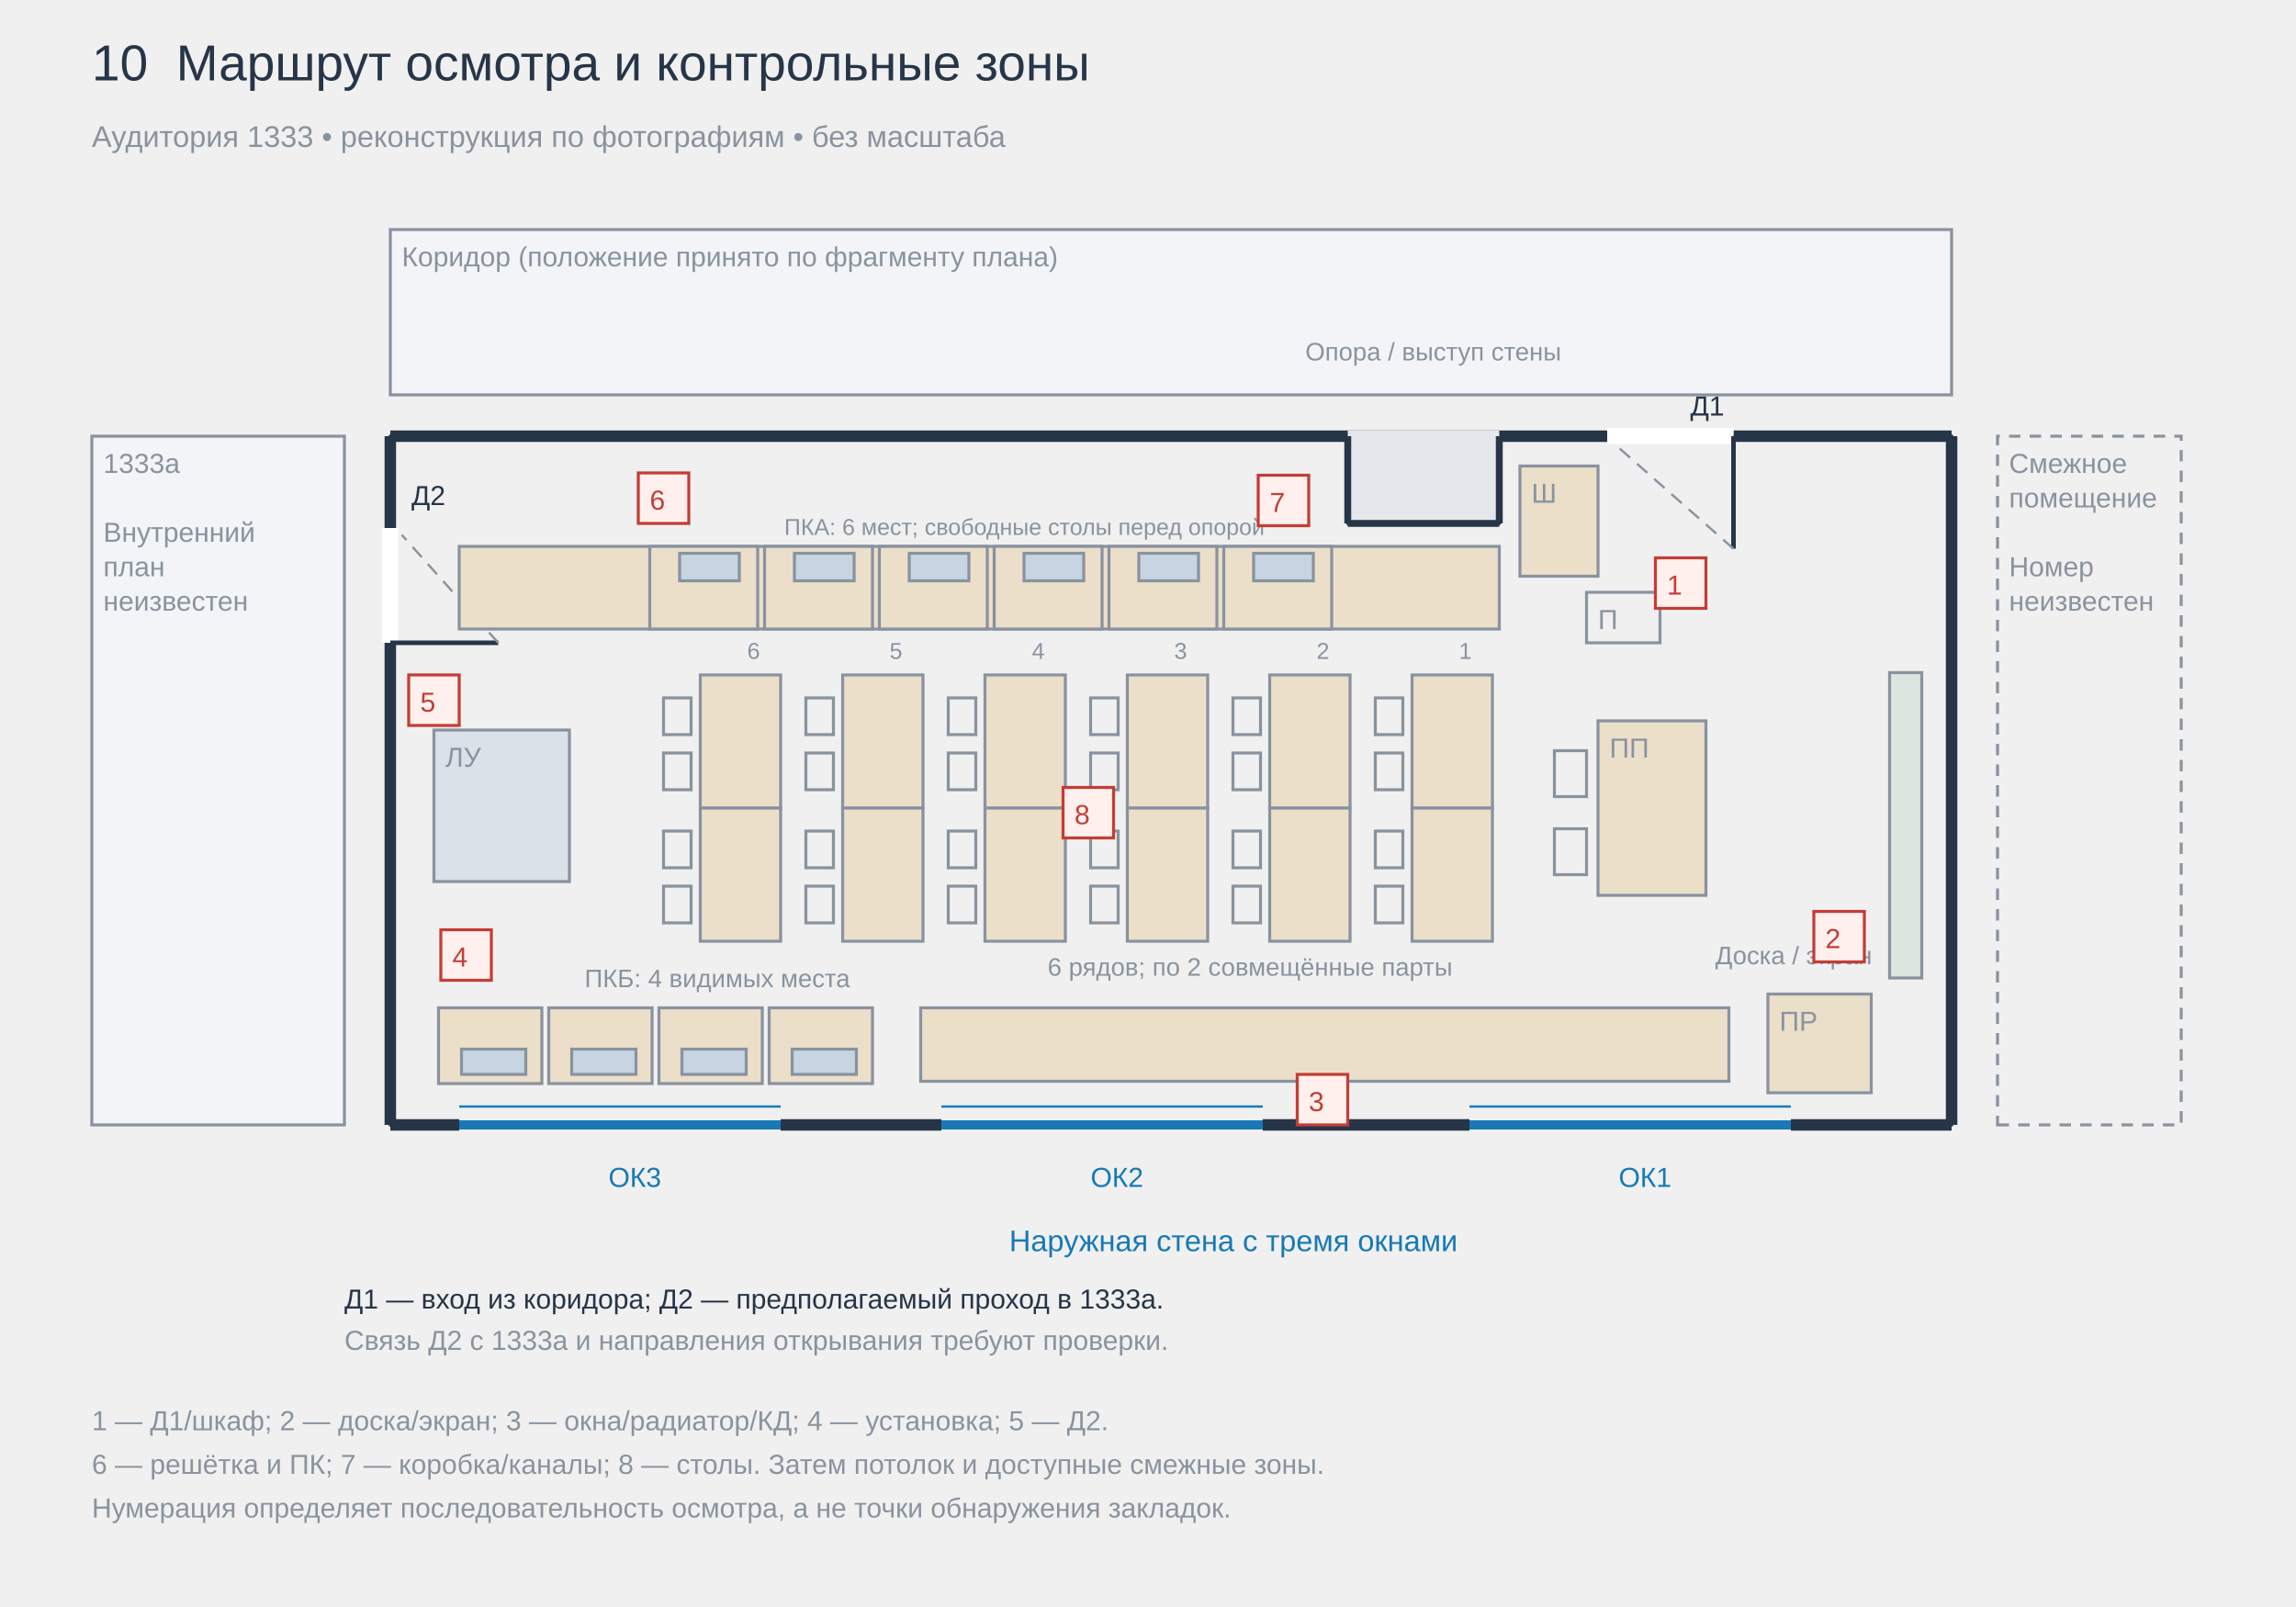
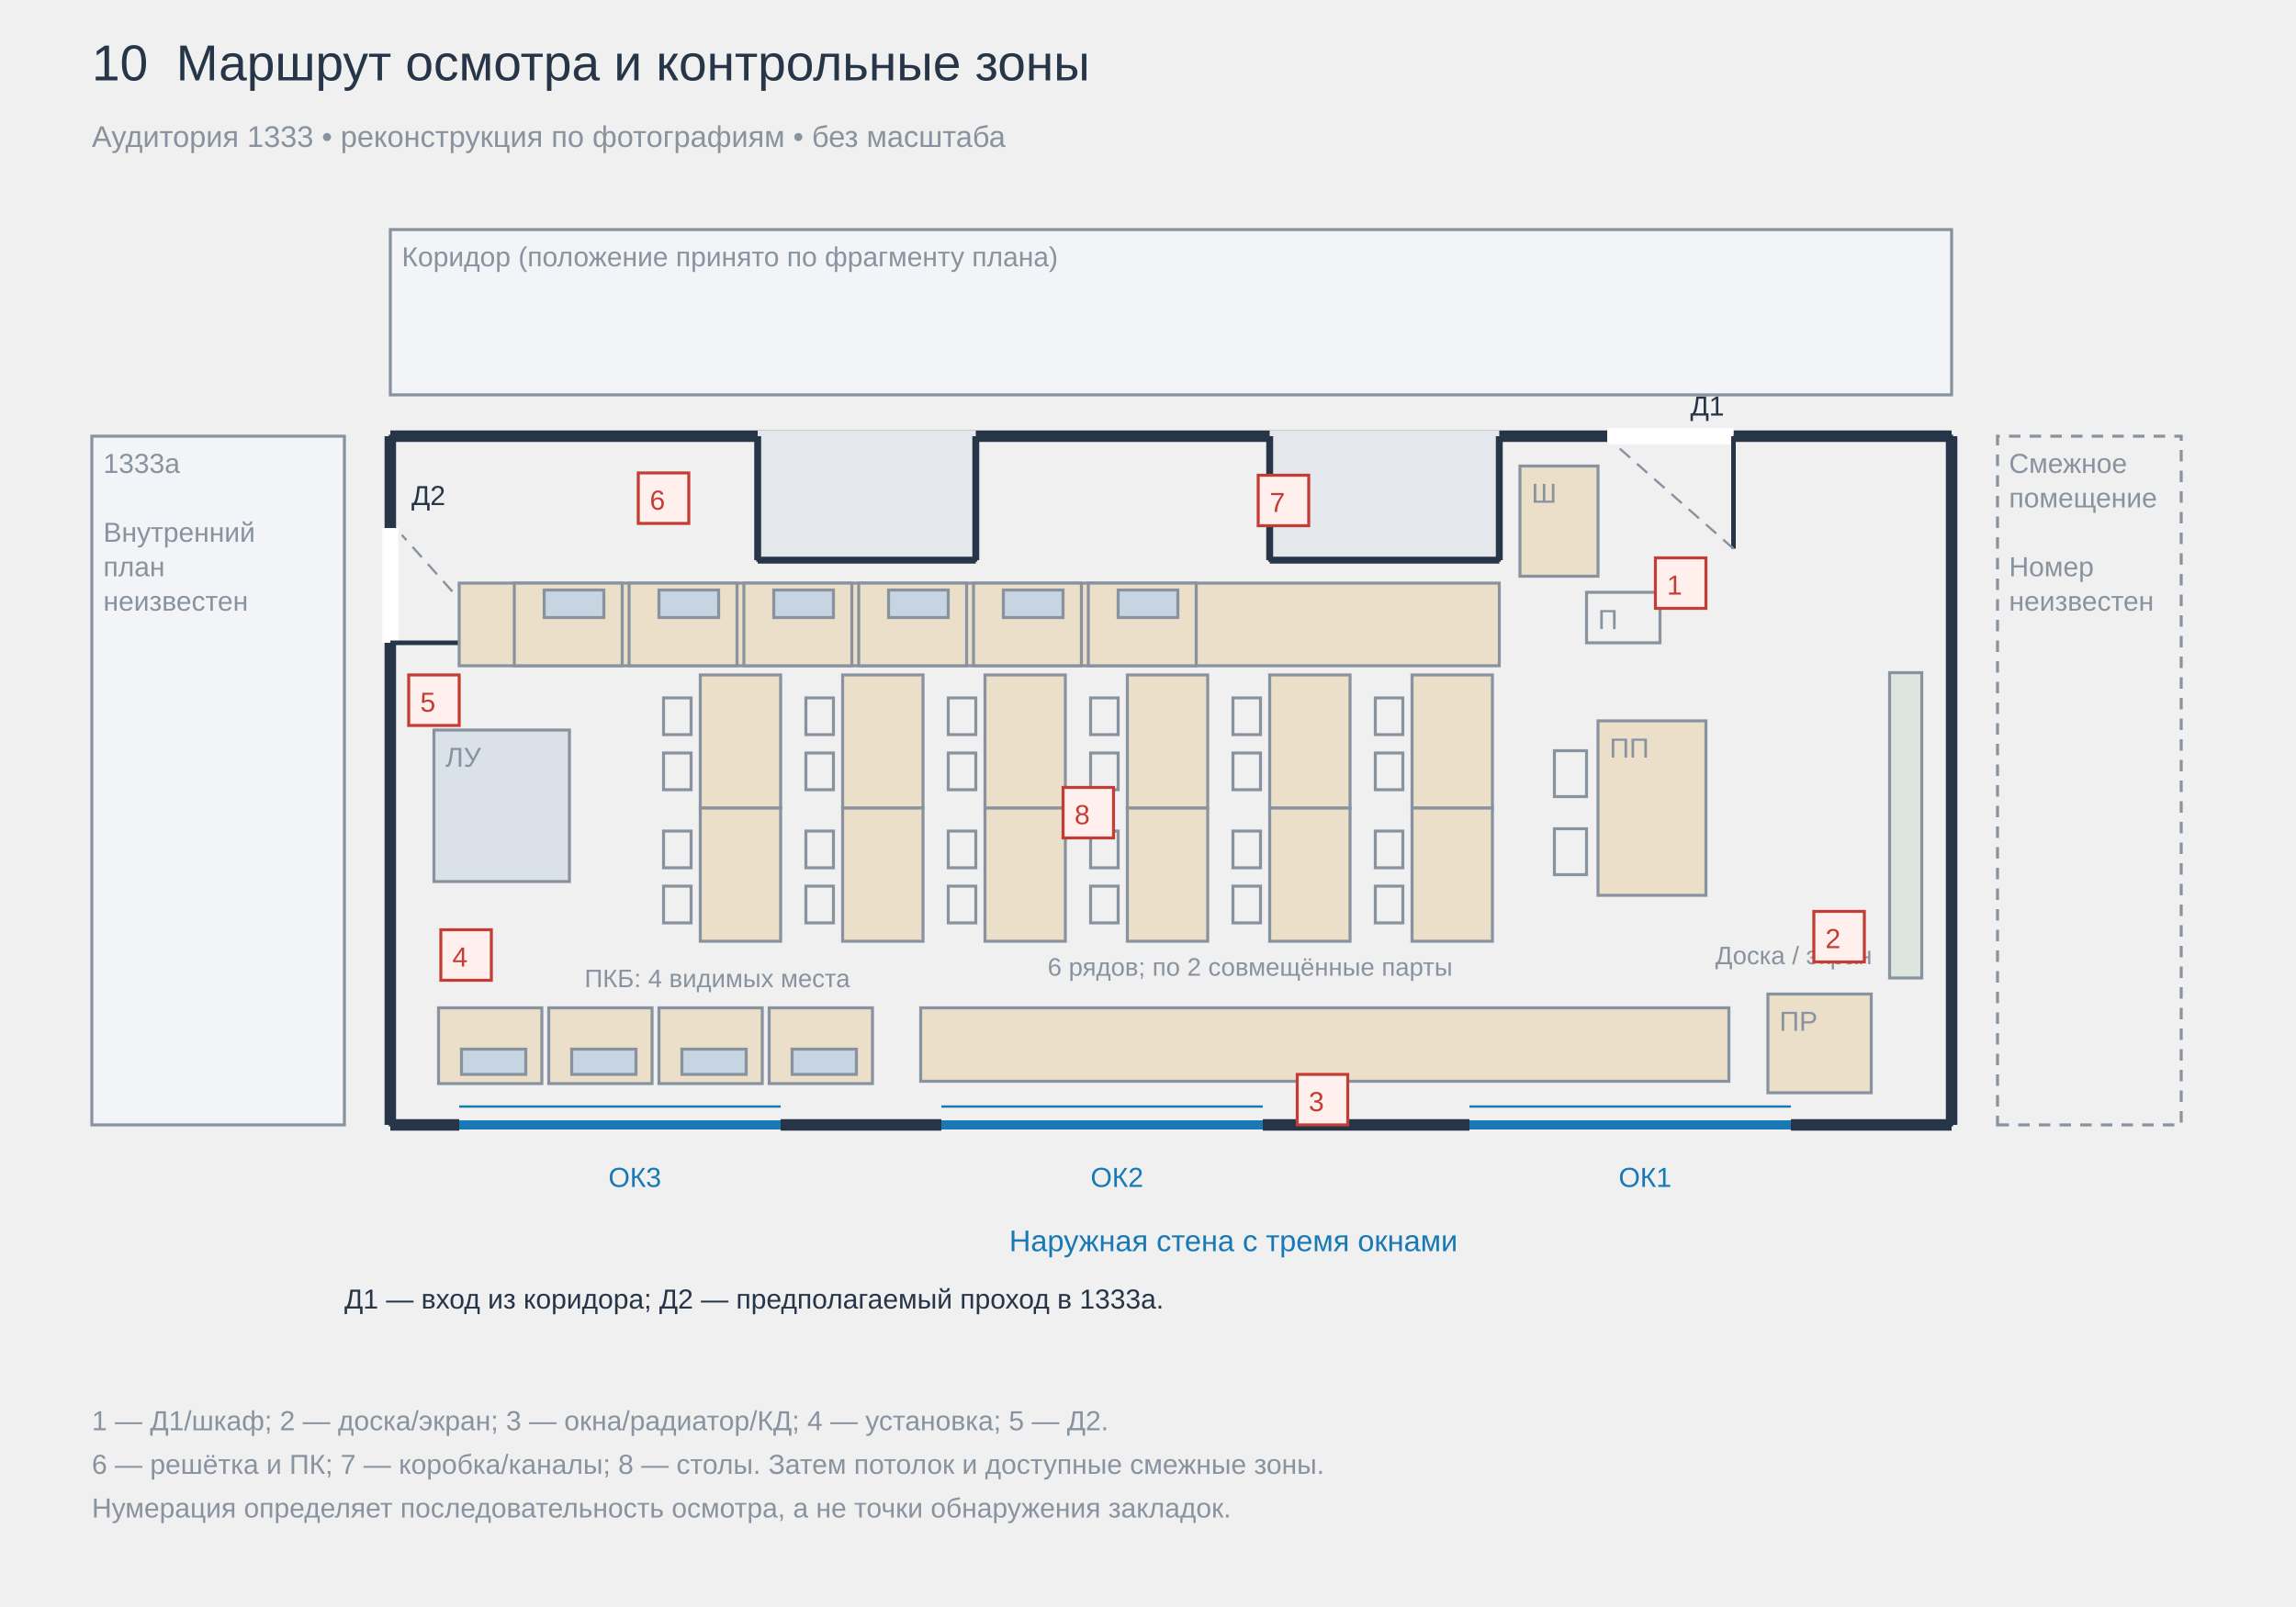
<svg xmlns="http://www.w3.org/2000/svg" version="1.1" width="1000" height="700" viewBox="0 0 1000 700">
  <text fill="#263547" xml:space="preserve" transform="matrix(1 0 -0 1 0 700)" font-size="22" font-family="Arial">
    <tspan y="-665" x="40 52.232 64.464 70.558 76.652 94.978 107.21 119.442 137.086 149.318 160.318 170.394 176.488 188.72 199.72 214.834 227.066 237.142 249.374 261.606 267.7 279.976 286.07 295.684 307.916 320.06 330.136 342.368 354.6 367.426 378.866 391.01 406.806 419.038 425.132 435.208 447.44 459.584">10  Маршрут осмотра и контрольные зоны</tspan>
  </text>
  <text fill="#89939f" xml:space="preserve" transform="matrix(1 0 -0 1 0 700)" font-size="13" font-family="Arial">
    <tspan y="-636" x="40 48.658 55.158 62.737 69.991 75.945 83.173 90.401 97.655 104.688 108.289 115.517 119.846 127.074 134.302 141.53 145.131 149.681 153.282 160.51 167.738 173.419 180.647 187.823 194.323 200.277 207.505 214.005 219.686 227.122 234.376 241.409 245.01 252.043 259.271 262.872 273.558 280.786 286.74 293.968 298.7 305.928 313.156 323.842 331.096 338.129 347.06 350.661 355.211 358.812 366.248 373.476 379.43 383.031 391.962 399.19 405.69 416.116 422.07 429.298 436.734">Аудитория 1­333 • реконструкция по фотографиям • без масштаба</tspan>
  </text>
  <path transform="matrix(1,0,0,-1,0,700)" d="M170 528H850V600H170Z" fill="#f2f4f7" />
  <path transform="matrix(1,0,0,-1,0,700)" stroke-width="1.3" stroke-linecap="butt" stroke-miterlimit="10" stroke-linejoin="miter" fill="none" stroke="#89939f" d="M170 528H850V600H170Z" />
  <text fill="#89939f" xml:space="preserve" transform="matrix(1 0 -0 1 0 700)" font-size="12" font-family="Arial">
    <tspan y="-584" x="175 181.984 188.656 195.328 202.024 209.02 215.692 222.364 225.688 229.684 236.176 242.848 249.844 256.516 264.532 271.204 277.828 284.524 291.196 294.52 301.012 307.684 314.38 321.004 327.496 332.992 339.664 342.988 349.48 356.152 359.476 369.34 376.012 382.684 387.052 395.296 401.968 408.592 414.088 420.088 423.412 429.904 436.9 443.572 450.196 456.868">Коридор (положение принято по фрагменту плана)</tspan>
  </text>
  <path transform="matrix(1,0,0,-1,0,700)" d="M40 210H150V510H40Z" fill="#f2f4f7" />
  <path transform="matrix(1,0,0,-1,0,700)" stroke-width="1.3" stroke-linecap="butt" stroke-miterlimit="10" stroke-linejoin="miter" fill="none" stroke="#89939f" d="M40 210H150V510H40Z" />
  <text fill="#89939f" xml:space="preserve" transform="matrix(1 0 -0 1 0 700)" font-size="12" font-family="Arial">
    <tspan y="-494" x="45 51.672 55.668 62.34 69.012 75.684">1­333а</tspan>
  </text>
  <text fill="#89939f" xml:space="preserve" transform="matrix(1 0 -0 1 0 700)" font-size="12" font-family="Arial">
    <tspan y="-464" x="45 52.992 59.616 65.616 71.112 77.784 84.456 91.08 97.704 104.4">Внутренний</tspan>
  </text>
  <text fill="#89939f" xml:space="preserve" transform="matrix(1 0 -0 1 0 700)" font-size="12" font-family="Arial">
    <tspan y="-449" x="45 51.492 58.488 65.16">план</tspan>
  </text>
  <text fill="#89939f" xml:space="preserve" transform="matrix(1 0 -0 1 0 700)" font-size="12" font-family="Arial">
    <tspan y="-434" x="45 51.624 58.296 64.992 70.488 76.86 83.532 89.532 95.028 101.7">неизвестен</tspan>
  </text>
  <path transform="matrix(1,0,0,-1,0,700)" stroke-width="1.3" stroke-linecap="butt" stroke-dasharray="5,4" stroke-miterlimit="10" stroke-linejoin="miter" fill="none" stroke="#89939f" d="M870 210H950V510H870Z" />
  <text fill="#89939f" xml:space="preserve" transform="matrix(1 0 -0 1 0 700)" font-size="12" font-family="Arial">
    <tspan y="-494" x="875 883.664 891.908 898.58 906.596 913.22 919.892">Смежное</tspan>
  </text>
  <text fill="#89939f" xml:space="preserve" transform="matrix(1 0 -0 1 0 700)" font-size="12" font-family="Arial">
    <tspan y="-479" x="875 881.492 888.164 896.408 903.08 912.944 919.616 926.24 932.936">помещение</tspan>
  </text>
  <text fill="#89939f" xml:space="preserve" transform="matrix(1 0 -0 1 0 700)" font-size="12" font-family="Arial">
    <tspan y="-449" x="875 883.664 890.336 898.58 905.252">Номер</tspan>
  </text>
  <text fill="#89939f" xml:space="preserve" transform="matrix(1 0 -0 1 0 700)" font-size="12" font-family="Arial">
    <tspan y="-434" x="875 881.624 888.296 894.992 900.488 906.86 913.532 919.532 925.028 931.7">неизвестен</tspan>
  </text>
  <path transform="matrix(1,0,0,-1,0,700)" stroke-width="1.3" stroke-linecap="butt" stroke-miterlimit="10" stroke-linejoin="miter" fill="none" stroke="#263547" d="M170 210H850V510H170Z" />
  <path transform="matrix(1,0,0,-1,0,700)" stroke-width="5" stroke-linecap="butt" stroke-miterlimit="10" stroke-linejoin="miter" fill="none" stroke="#263547" d="M850 510H755" />
  <path transform="matrix(1,0,0,-1,0,700)" stroke-width="5" stroke-linecap="butt" stroke-miterlimit="10" stroke-linejoin="miter" fill="none" stroke="#263547" d="M700 510H170" />
  <path transform="matrix(1,0,0,-1,0,700)" stroke-width="5" stroke-linecap="butt" stroke-miterlimit="10" stroke-linejoin="miter" fill="none" stroke="#263547" d="M850 510V210" />
  <path transform="matrix(1,0,0,-1,0,700)" stroke-width="5" stroke-linecap="butt" stroke-miterlimit="10" stroke-linejoin="miter" fill="none" stroke="#263547" d="M170 510V470" />
  <path transform="matrix(1,0,0,-1,0,700)" stroke-width="5" stroke-linecap="butt" stroke-miterlimit="10" stroke-linejoin="miter" fill="none" stroke="#263547" d="M170 420V210" />
  <path transform="matrix(1,0,0,-1,0,700)" stroke-width="5" stroke-linecap="butt" stroke-miterlimit="10" stroke-linejoin="miter" fill="none" stroke="#263547" d="M850 210H780" />
  <path transform="matrix(1,0,0,-1,0,700)" stroke-width="5" stroke-linecap="butt" stroke-miterlimit="10" stroke-linejoin="miter" fill="none" stroke="#263547" d="M640 210H550" />
  <path transform="matrix(1,0,0,-1,0,700)" stroke-width="5" stroke-linecap="butt" stroke-miterlimit="10" stroke-linejoin="miter" fill="none" stroke="#263547" d="M410 210H340" />
  <path transform="matrix(1,0,0,-1,0,700)" stroke-width="5" stroke-linecap="butt" stroke-miterlimit="10" stroke-linejoin="miter" fill="none" stroke="#263547" d="M200 210H170" />
  <path transform="matrix(1,0,0,-1,0,700)" stroke-width="7" stroke-linecap="butt" stroke-miterlimit="10" stroke-linejoin="miter" fill="none" stroke="#ffffff" d="M755 510H700" />
  <path transform="matrix(1,0,0,-1,0,700)" stroke-width="7" stroke-linecap="butt" stroke-miterlimit="10" stroke-linejoin="miter" fill="none" stroke="#ffffff" d="M170 470V420" />
  <path transform="matrix(1,0,0,-1,0,700)" stroke-width="2" stroke-linecap="butt" stroke-miterlimit="10" stroke-linejoin="miter" fill="none" stroke="#263547" d="M755 510V461" />
  <path transform="matrix(1,0,0,-1,0,700)" stroke-width="1" stroke-linecap="butt" stroke-dasharray="6,4" stroke-miterlimit="10" stroke-linejoin="miter" fill="none" stroke="#89939f" d="M755 461 705 505" />
  <text fill="#263547" xml:space="preserve" transform="matrix(1 0 -0 1 0 700)" font-size="12" font-family="Arial">
    <tspan y="-519" x="736.199 744.323">Д1</tspan>
  </text>
  <path transform="matrix(1,0,0,-1,0,700)" stroke-width="2" stroke-linecap="butt" stroke-miterlimit="10" stroke-linejoin="miter" fill="none" stroke="#263547" d="M170 420H217" />
  <path transform="matrix(1,0,0,-1,0,700)" stroke-width="1" stroke-linecap="butt" stroke-dasharray="6,4" stroke-miterlimit="10" stroke-linejoin="miter" fill="none" stroke="#89939f" d="M217 420 175 467" />
  <text fill="#263547" xml:space="preserve" transform="matrix(1 0 -0 1 0 700)" font-size="12" font-family="Arial">
    <tspan y="-480" x="179.199 187.323">Д2</tspan>
  </text>
  <path transform="matrix(1,0,0,-1,0,700)" stroke-width="4" stroke-linecap="butt" stroke-miterlimit="10" stroke-linejoin="miter" fill="none" stroke="#1879b5" d="M780 210H640" />
  <path transform="matrix(1,0,0,-1,0,700)" stroke-width="1" stroke-linecap="butt" stroke-miterlimit="10" stroke-linejoin="miter" fill="none" stroke="#1879b5" d="M780 218H640" />
  <text fill="#1879b5" xml:space="preserve" transform="matrix(1 0 -0 1 0 700)" font-size="12" font-family="Arial">
    <tspan y="-183" x="705.002 714.326 721.31">ОК1</tspan>
  </text>
  <path transform="matrix(1,0,0,-1,0,700)" stroke-width="4" stroke-linecap="butt" stroke-miterlimit="10" stroke-linejoin="miter" fill="none" stroke="#1879b5" d="M550 210H410" />
  <path transform="matrix(1,0,0,-1,0,700)" stroke-width="1" stroke-linecap="butt" stroke-miterlimit="10" stroke-linejoin="miter" fill="none" stroke="#1879b5" d="M550 218H410" />
  <text fill="#1879b5" xml:space="preserve" transform="matrix(1 0 -0 1 0 700)" font-size="12" font-family="Arial">
    <tspan y="-183" x="475.002 484.326 491.31">ОК2</tspan>
  </text>
  <path transform="matrix(1,0,0,-1,0,700)" stroke-width="4" stroke-linecap="butt" stroke-miterlimit="10" stroke-linejoin="miter" fill="none" stroke="#1879b5" d="M340 210H200" />
  <path transform="matrix(1,0,0,-1,0,700)" stroke-width="1" stroke-linecap="butt" stroke-miterlimit="10" stroke-linejoin="miter" fill="none" stroke="#1879b5" d="M340 218H200" />
  <text fill="#1879b5" xml:space="preserve" transform="matrix(1 0 -0 1 0 700)" font-size="12" font-family="Arial">
    <tspan y="-183" x="265.002 274.326 281.31">ОК3</tspan>
  </text>
  <text fill="#1879b5" xml:space="preserve" transform="matrix(1 0 -0 1 0 700)" font-size="13" font-family="Arial">
    <tspan y="-155" x="439.549 448.935 456.163 463.391 469.891 478.575 485.751 492.979 500.012 503.613 510.113 516.067 523.295 530.471 537.699 541.3 547.8 551.401 557.355 564.583 571.811 580.742 587.775 591.376 598.605 604.285 611.462 618.69 627.621">Наружная стена с тремя окнами</tspan>
  </text>
-   <path transform="matrix(1,0,0,-1,0,700)" d="M587 472H653V510H587Z" fill="#e4e7eb" />
-   <path transform="matrix(1,0,0,-1,0,700)" stroke-width="1.3" stroke-linecap="butt" stroke-miterlimit="10" stroke-linejoin="miter" fill="none" stroke="#263547" d="M587 472H653V510H587Z" />
-   <path transform="matrix(1,0,0,-1,0,700)" stroke-width="5" stroke-linecap="butt" stroke-miterlimit="10" stroke-linejoin="miter" fill="none" stroke="#e4e7eb" d="M653 510H587" />
-   <path transform="matrix(1,0,0,-1,0,700)" stroke-width="3" stroke-linecap="butt" stroke-miterlimit="10" stroke-linejoin="miter" fill="none" stroke="#263547" d="M653 510V472" />
-   <path transform="matrix(1,0,0,-1,0,700)" stroke-width="3" stroke-linecap="butt" stroke-miterlimit="10" stroke-linejoin="miter" fill="none" stroke="#263547" d="M653 472H587" />
-   <path transform="matrix(1,0,0,-1,0,700)" stroke-width="3" stroke-linecap="butt" stroke-miterlimit="10" stroke-linejoin="miter" fill="none" stroke="#263547" d="M587 472V510" />
-   <text fill="#89939f" xml:space="preserve" transform="matrix(1 0 -0 1 0 700)" font-size="11" font-family="Arial">
-     <tspan y="-543" x="568.528 577.075 583.026 589.142 595.258 601.374 604.421 607.468 610.515 616.356 624.254 629.754 634.792 640.292 646.243 649.29 654.79 659.828 665.944 672.016">Опора / выступ стены</tspan>
-   </text>
+   <path transform="matrix(1,0,0,-1,0,700)" d="M553 456H653V510H553Z" fill="#e4e7eb" />
+   <path transform="matrix(1,0,0,-1,0,700)" stroke-width="1.3" stroke-linecap="butt" stroke-miterlimit="10" stroke-linejoin="miter" fill="none" stroke="#263547" d="M553 456H653V510H553Z" />
+   <path transform="matrix(1,0,0,-1,0,700)" stroke-width="5" stroke-linecap="butt" stroke-miterlimit="10" stroke-linejoin="miter" fill="none" stroke="#e4e7eb" d="M653 510H553" />
+   <path transform="matrix(1,0,0,-1,0,700)" stroke-width="3" stroke-linecap="butt" stroke-miterlimit="10" stroke-linejoin="miter" fill="none" stroke="#263547" d="M653 510V456" />
+   <path transform="matrix(1,0,0,-1,0,700)" stroke-width="3" stroke-linecap="butt" stroke-miterlimit="10" stroke-linejoin="miter" fill="none" stroke="#263547" d="M653 456H553" />
+   <path transform="matrix(1,0,0,-1,0,700)" stroke-width="3" stroke-linecap="butt" stroke-miterlimit="10" stroke-linejoin="miter" fill="none" stroke="#263547" d="M553 456V510" />
+   <path transform="matrix(1,0,0,-1,0,700)" d="M330 456H425V510H330Z" fill="#e4e7eb" />
+   <path transform="matrix(1,0,0,-1,0,700)" stroke-width="1.3" stroke-linecap="butt" stroke-miterlimit="10" stroke-linejoin="miter" fill="none" stroke="#263547" d="M330 456H425V510H330Z" />
+   <path transform="matrix(1,0,0,-1,0,700)" stroke-width="5" stroke-linecap="butt" stroke-miterlimit="10" stroke-linejoin="miter" fill="none" stroke="#e4e7eb" d="M425 510H330" />
+   <path transform="matrix(1,0,0,-1,0,700)" stroke-width="3" stroke-linecap="butt" stroke-miterlimit="10" stroke-linejoin="miter" fill="none" stroke="#263547" d="M425 510V456" />
+   <path transform="matrix(1,0,0,-1,0,700)" stroke-width="3" stroke-linecap="butt" stroke-miterlimit="10" stroke-linejoin="miter" fill="none" stroke="#263547" d="M425 456H330" />
+   <path transform="matrix(1,0,0,-1,0,700)" stroke-width="3" stroke-linecap="butt" stroke-miterlimit="10" stroke-linejoin="miter" fill="none" stroke="#263547" d="M330 456V510" />
  <text fill="#263547" xml:space="preserve" transform="matrix(1 0 -0 1 0 700)" font-size="12" font-family="Arial">
    <tspan y="-130" x="150 158.124 164.796 168.12 180.12 183.444 189.816 195.816 202.488 209.484 212.808 219.504 225 228.324 233.568 240.24 246.912 253.608 260.604 267.276 273.948 280.62 283.944 287.268 295.392 302.064 305.388 317.388 320.712 327.204 333.876 340.548 347.544 354.036 360.708 367.704 374.376 378.744 385.416 392.088 400.332 408.948 415.644 418.968 425.46 432.132 438.804 444.804 451.476 458.472 461.796 468.168 471.492 478.164 482.16 488.832 495.504 502.176 508.848">Д1 — вход из коридора; Д2 — предполагаемый проход в 1­333а.</tspan>
-   </text>
-   <text fill="#89939f" xml:space="preserve" transform="matrix(1 0 -0 1 0 700)" font-size="12" font-family="Arial">
-     <tspan y="-112" x="150 158.664 165.036 171.528 177.024 183.264 186.588 194.712 201.384 204.708 210.708 214.032 220.704 224.7 231.372 238.044 244.716 251.388 254.712 261.408 264.732 271.356 278.028 284.52 291.192 297.864 304.236 311.232 317.904 324.528 331.224 337.716 341.04 347.712 353.208 358.452 365.124 373.74 380.112 386.784 393.408 400.104 406.596 409.92 415.416 422.088 428.76 435.624 441.624 450.624 456.12 459.444 465.936 472.608 479.28 485.652 492.324 498.996 504.24 510.936">Связь Д2 с 1­333а и направления открывания требуют проверки.</tspan>
  </text>
  <path transform="matrix(1,0,0,-1,0,700)" d="M823 274H837V407H823Z" fill="#dce6df" />
  <path transform="matrix(1,0,0,-1,0,700)" stroke-width="1.3" stroke-linecap="butt" stroke-miterlimit="10" stroke-linejoin="miter" fill="none" stroke="#89939f" d="M823 274H837V407H823Z" />
  <text fill="#89939f" xml:space="preserve" transform="matrix(1 0 -0 1 0 700)" font-size="11" font-family="Arial">
    <tspan y="-280" x="747.099 754.546 760.662 766.162 770.969 777.085 780.132 783.179 786.226 791.836 796.643 802.759 808.875">Доска / экран</tspan>
  </text>
  <path transform="matrix(1,0,0,-1,0,700)" d="M770 224H815V267H770Z" fill="#ecdfca" />
  <path transform="matrix(1,0,0,-1,0,700)" stroke-width="1.3" stroke-linecap="butt" stroke-miterlimit="10" stroke-linejoin="miter" fill="none" stroke="#89939f" d="M770 224H815V267H770Z" />
  <text fill="#89939f" xml:space="preserve" transform="matrix(1 0 -0 1 0 700)" font-size="12" font-family="Arial">
    <tspan y="-251" x="775 783.616">ПР</tspan>
  </text>
  <path transform="matrix(1,0,0,-1,0,700)" d="M662 449H696V497H662Z" fill="#ecdfca" />
  <path transform="matrix(1,0,0,-1,0,700)" stroke-width="1.3" stroke-linecap="butt" stroke-miterlimit="10" stroke-linejoin="miter" fill="none" stroke="#89939f" d="M662 449H696V497H662Z" />
  <text fill="#89939f" xml:space="preserve" transform="matrix(1 0 -0 1 0 700)" font-size="12" font-family="Arial">
    <tspan y="-481" x="667">Ш</tspan>
  </text>
-   <path transform="matrix(1,0,0,-1,0,700)" d="M200 426H653V462H200Z" fill="#ecdfca" />
-   <path transform="matrix(1,0,0,-1,0,700)" stroke-width="1.3" stroke-linecap="butt" stroke-miterlimit="10" stroke-linejoin="miter" fill="none" stroke="#89939f" d="M200 426H653V462H200Z" />
-   <path transform="matrix(1,0,0,-1,0,700)" d="M533 426H580V462H533Z" fill="#ecdfca" />
-   <path transform="matrix(1,0,0,-1,0,700)" stroke-width="1.3" stroke-linecap="butt" stroke-miterlimit="10" stroke-linejoin="miter" fill="none" stroke="#89939f" d="M533 426H580V462H533Z" />
-   <path transform="matrix(1,0,0,-1,0,700)" d="M546 447H572V459H546Z" fill="#c6d5e1" />
-   <path transform="matrix(1,0,0,-1,0,700)" stroke-width="1.3" stroke-linecap="butt" stroke-miterlimit="10" stroke-linejoin="miter" fill="none" stroke="#89939f" d="M546 447H572V459H546Z" />
-   <path transform="matrix(1,0,0,-1,0,700)" d="M483 426H530V462H483Z" fill="#ecdfca" />
-   <path transform="matrix(1,0,0,-1,0,700)" stroke-width="1.3" stroke-linecap="butt" stroke-miterlimit="10" stroke-linejoin="miter" fill="none" stroke="#89939f" d="M483 426H530V462H483Z" />
-   <path transform="matrix(1,0,0,-1,0,700)" d="M496 447H522V459H496Z" fill="#c6d5e1" />
-   <path transform="matrix(1,0,0,-1,0,700)" stroke-width="1.3" stroke-linecap="butt" stroke-miterlimit="10" stroke-linejoin="miter" fill="none" stroke="#89939f" d="M496 447H522V459H496Z" />
-   <path transform="matrix(1,0,0,-1,0,700)" d="M433 426H480V462H433Z" fill="#ecdfca" />
-   <path transform="matrix(1,0,0,-1,0,700)" stroke-width="1.3" stroke-linecap="butt" stroke-miterlimit="10" stroke-linejoin="miter" fill="none" stroke="#89939f" d="M433 426H480V462H433Z" />
-   <path transform="matrix(1,0,0,-1,0,700)" d="M446 447H472V459H446Z" fill="#c6d5e1" />
-   <path transform="matrix(1,0,0,-1,0,700)" stroke-width="1.3" stroke-linecap="butt" stroke-miterlimit="10" stroke-linejoin="miter" fill="none" stroke="#89939f" d="M446 447H472V459H446Z" />
-   <path transform="matrix(1,0,0,-1,0,700)" d="M383 426H430V462H383Z" fill="#ecdfca" />
-   <path transform="matrix(1,0,0,-1,0,700)" stroke-width="1.3" stroke-linecap="butt" stroke-miterlimit="10" stroke-linejoin="miter" fill="none" stroke="#89939f" d="M383 426H430V462H383Z" />
-   <path transform="matrix(1,0,0,-1,0,700)" d="M396 447H422V459H396Z" fill="#c6d5e1" />
-   <path transform="matrix(1,0,0,-1,0,700)" stroke-width="1.3" stroke-linecap="butt" stroke-miterlimit="10" stroke-linejoin="miter" fill="none" stroke="#89939f" d="M396 447H422V459H396Z" />
-   <path transform="matrix(1,0,0,-1,0,700)" d="M333 426H380V462H333Z" fill="#ecdfca" />
-   <path transform="matrix(1,0,0,-1,0,700)" stroke-width="1.3" stroke-linecap="butt" stroke-miterlimit="10" stroke-linejoin="miter" fill="none" stroke="#89939f" d="M333 426H380V462H333Z" />
-   <path transform="matrix(1,0,0,-1,0,700)" d="M346 447H372V459H346Z" fill="#c6d5e1" />
-   <path transform="matrix(1,0,0,-1,0,700)" stroke-width="1.3" stroke-linecap="butt" stroke-miterlimit="10" stroke-linejoin="miter" fill="none" stroke="#89939f" d="M346 447H372V459H346Z" />
-   <path transform="matrix(1,0,0,-1,0,700)" d="M283 426H330V462H283Z" fill="#ecdfca" />
-   <path transform="matrix(1,0,0,-1,0,700)" stroke-width="1.3" stroke-linecap="butt" stroke-miterlimit="10" stroke-linejoin="miter" fill="none" stroke="#89939f" d="M283 426H330V462H283Z" />
-   <path transform="matrix(1,0,0,-1,0,700)" d="M296 447H322V459H296Z" fill="#c6d5e1" />
-   <path transform="matrix(1,0,0,-1,0,700)" stroke-width="1.3" stroke-linecap="butt" stroke-miterlimit="10" stroke-linejoin="miter" fill="none" stroke="#89939f" d="M296 447H322V459H296Z" />
-   <text fill="#89939f" xml:space="preserve" transform="matrix(1 0 -0 1 0 700)" font-size="10" font-family="Arial">
-     <tspan y="-467" x="341.567 348.747 354.567 357.897 364.557 367.327 370.097 375.657 378.427 385.297 390.857 395.857 400.437 403.207 405.977 410.977 416.287 421.847 427.567 433.127 438.957 444.477 451.657 457.217 459.987 464.987 469.567 475.127 480.957 488.137 490.907 496.317 501.877 507.437 512.997 518.827 521.597 527.157 532.567 538.127 543.687 549.247">ПК­A: 6 мест; свободные столы перед опорой</tspan>
-   </text>
+   <path transform="matrix(1,0,0,-1,0,700)" d="M200 410H653V446H200Z" fill="#ecdfca" />
+   <path transform="matrix(1,0,0,-1,0,700)" stroke-width="1.3" stroke-linecap="butt" stroke-miterlimit="10" stroke-linejoin="miter" fill="none" stroke="#89939f" d="M200 410H653V446H200Z" />
+   <path transform="matrix(1,0,0,-1,0,700)" d="M474 410H521V446H474Z" fill="#ecdfca" />
+   <path transform="matrix(1,0,0,-1,0,700)" stroke-width="1.3" stroke-linecap="butt" stroke-miterlimit="10" stroke-linejoin="miter" fill="none" stroke="#89939f" d="M474 410H521V446H474Z" />
+   <path transform="matrix(1,0,0,-1,0,700)" d="M487 431H513V443H487Z" fill="#c6d5e1" />
+   <path transform="matrix(1,0,0,-1,0,700)" stroke-width="1.3" stroke-linecap="butt" stroke-miterlimit="10" stroke-linejoin="miter" fill="none" stroke="#89939f" d="M487 431H513V443H487Z" />
+   <path transform="matrix(1,0,0,-1,0,700)" d="M424 410H471V446H424Z" fill="#ecdfca" />
+   <path transform="matrix(1,0,0,-1,0,700)" stroke-width="1.3" stroke-linecap="butt" stroke-miterlimit="10" stroke-linejoin="miter" fill="none" stroke="#89939f" d="M424 410H471V446H424Z" />
+   <path transform="matrix(1,0,0,-1,0,700)" d="M437 431H463V443H437Z" fill="#c6d5e1" />
+   <path transform="matrix(1,0,0,-1,0,700)" stroke-width="1.3" stroke-linecap="butt" stroke-miterlimit="10" stroke-linejoin="miter" fill="none" stroke="#89939f" d="M437 431H463V443H437Z" />
+   <path transform="matrix(1,0,0,-1,0,700)" d="M374 410H421V446H374Z" fill="#ecdfca" />
+   <path transform="matrix(1,0,0,-1,0,700)" stroke-width="1.3" stroke-linecap="butt" stroke-miterlimit="10" stroke-linejoin="miter" fill="none" stroke="#89939f" d="M374 410H421V446H374Z" />
+   <path transform="matrix(1,0,0,-1,0,700)" d="M387 431H413V443H387Z" fill="#c6d5e1" />
+   <path transform="matrix(1,0,0,-1,0,700)" stroke-width="1.3" stroke-linecap="butt" stroke-miterlimit="10" stroke-linejoin="miter" fill="none" stroke="#89939f" d="M387 431H413V443H387Z" />
+   <path transform="matrix(1,0,0,-1,0,700)" d="M324 410H371V446H324Z" fill="#ecdfca" />
+   <path transform="matrix(1,0,0,-1,0,700)" stroke-width="1.3" stroke-linecap="butt" stroke-miterlimit="10" stroke-linejoin="miter" fill="none" stroke="#89939f" d="M324 410H371V446H324Z" />
+   <path transform="matrix(1,0,0,-1,0,700)" d="M337 431H363V443H337Z" fill="#c6d5e1" />
+   <path transform="matrix(1,0,0,-1,0,700)" stroke-width="1.3" stroke-linecap="butt" stroke-miterlimit="10" stroke-linejoin="miter" fill="none" stroke="#89939f" d="M337 431H363V443H337Z" />
+   <path transform="matrix(1,0,0,-1,0,700)" d="M274 410H321V446H274Z" fill="#ecdfca" />
+   <path transform="matrix(1,0,0,-1,0,700)" stroke-width="1.3" stroke-linecap="butt" stroke-miterlimit="10" stroke-linejoin="miter" fill="none" stroke="#89939f" d="M274 410H321V446H274Z" />
+   <path transform="matrix(1,0,0,-1,0,700)" d="M287 431H313V443H287Z" fill="#c6d5e1" />
+   <path transform="matrix(1,0,0,-1,0,700)" stroke-width="1.3" stroke-linecap="butt" stroke-miterlimit="10" stroke-linejoin="miter" fill="none" stroke="#89939f" d="M287 431H313V443H287Z" />
+   <path transform="matrix(1,0,0,-1,0,700)" d="M224 410H271V446H224Z" fill="#ecdfca" />
+   <path transform="matrix(1,0,0,-1,0,700)" stroke-width="1.3" stroke-linecap="butt" stroke-miterlimit="10" stroke-linejoin="miter" fill="none" stroke="#89939f" d="M224 410H271V446H224Z" />
+   <path transform="matrix(1,0,0,-1,0,700)" d="M237 431H263V443H237Z" fill="#c6d5e1" />
+   <path transform="matrix(1,0,0,-1,0,700)" stroke-width="1.3" stroke-linecap="butt" stroke-miterlimit="10" stroke-linejoin="miter" fill="none" stroke="#89939f" d="M237 431H263V443H237Z" />
  <path transform="matrix(1,0,0,-1,0,700)" d="M335 228H380V261H335Z" fill="#ecdfca" />
  <path transform="matrix(1,0,0,-1,0,700)" stroke-width="1.3" stroke-linecap="butt" stroke-miterlimit="10" stroke-linejoin="miter" fill="none" stroke="#89939f" d="M335 228H380V261H335Z" />
  <path transform="matrix(1,0,0,-1,0,700)" d="M345 232H373V243H345Z" fill="#c6d5e1" />
  <path transform="matrix(1,0,0,-1,0,700)" stroke-width="1.3" stroke-linecap="butt" stroke-miterlimit="10" stroke-linejoin="miter" fill="none" stroke="#89939f" d="M345 232H373V243H345Z" />
  <path transform="matrix(1,0,0,-1,0,700)" d="M287 228H332V261H287Z" fill="#ecdfca" />
  <path transform="matrix(1,0,0,-1,0,700)" stroke-width="1.3" stroke-linecap="butt" stroke-miterlimit="10" stroke-linejoin="miter" fill="none" stroke="#89939f" d="M287 228H332V261H287Z" />
  <path transform="matrix(1,0,0,-1,0,700)" d="M297 232H325V243H297Z" fill="#c6d5e1" />
  <path transform="matrix(1,0,0,-1,0,700)" stroke-width="1.3" stroke-linecap="butt" stroke-miterlimit="10" stroke-linejoin="miter" fill="none" stroke="#89939f" d="M297 232H325V243H297Z" />
  <path transform="matrix(1,0,0,-1,0,700)" d="M239 228H284V261H239Z" fill="#ecdfca" />
  <path transform="matrix(1,0,0,-1,0,700)" stroke-width="1.3" stroke-linecap="butt" stroke-miterlimit="10" stroke-linejoin="miter" fill="none" stroke="#89939f" d="M239 228H284V261H239Z" />
  <path transform="matrix(1,0,0,-1,0,700)" d="M249 232H277V243H249Z" fill="#c6d5e1" />
  <path transform="matrix(1,0,0,-1,0,700)" stroke-width="1.3" stroke-linecap="butt" stroke-miterlimit="10" stroke-linejoin="miter" fill="none" stroke="#89939f" d="M249 232H277V243H249Z" />
  <path transform="matrix(1,0,0,-1,0,700)" d="M191 228H236V261H191Z" fill="#ecdfca" />
  <path transform="matrix(1,0,0,-1,0,700)" stroke-width="1.3" stroke-linecap="butt" stroke-miterlimit="10" stroke-linejoin="miter" fill="none" stroke="#89939f" d="M191 228H236V261H191Z" />
  <path transform="matrix(1,0,0,-1,0,700)" d="M201 232H229V243H201Z" fill="#c6d5e1" />
  <path transform="matrix(1,0,0,-1,0,700)" stroke-width="1.3" stroke-linecap="butt" stroke-miterlimit="10" stroke-linejoin="miter" fill="none" stroke="#89939f" d="M201 232H229V243H201Z" />
  <text fill="#89939f" xml:space="preserve" transform="matrix(1 0 -0 1 0 700)" font-size="11" font-family="Arial">
    <tspan y="-270" x="254.606 262.504 268.906 272.569 279.785 282.832 285.879 291.995 295.042 300.883 307.021 313.434 319.572 327.129 335.027 340.527 343.574 351.131 357.247 362.747 367.785">ПК­Б: 4 видимых места</tspan>
  </text>
  <path transform="matrix(1,0,0,-1,0,700)" d="M401 229H753V261H401Z" fill="#ecdfca" />
  <path transform="matrix(1,0,0,-1,0,700)" stroke-width="1.3" stroke-linecap="butt" stroke-miterlimit="10" stroke-linejoin="miter" fill="none" stroke="#89939f" d="M401 229H753V261H401Z" />
  <path transform="matrix(1,0,0,-1,0,700)" d="M615 348H650V406H615Z" fill="#ecdfca" />
  <path transform="matrix(1,0,0,-1,0,700)" stroke-width="1.3" stroke-linecap="butt" stroke-miterlimit="10" stroke-linejoin="miter" fill="none" stroke="#89939f" d="M615 348H650V406H615Z" />
  <path transform="matrix(1,0,0,-1,0,700)" stroke-width="1.3" stroke-linecap="butt" stroke-miterlimit="10" stroke-linejoin="miter" fill="none" stroke="#89939f" d="M599 380H611V396H599Z" />
  <path transform="matrix(1,0,0,-1,0,700)" stroke-width="1.3" stroke-linecap="butt" stroke-miterlimit="10" stroke-linejoin="miter" fill="none" stroke="#89939f" d="M599 356H611V372H599Z" />
  <path transform="matrix(1,0,0,-1,0,700)" d="M615 290H650V348H615Z" fill="#ecdfca" />
  <path transform="matrix(1,0,0,-1,0,700)" stroke-width="1.3" stroke-linecap="butt" stroke-miterlimit="10" stroke-linejoin="miter" fill="none" stroke="#89939f" d="M615 290H650V348H615Z" />
  <path transform="matrix(1,0,0,-1,0,700)" stroke-width="1.3" stroke-linecap="butt" stroke-miterlimit="10" stroke-linejoin="miter" fill="none" stroke="#89939f" d="M599 322H611V338H599Z" />
  <path transform="matrix(1,0,0,-1,0,700)" stroke-width="1.3" stroke-linecap="butt" stroke-miterlimit="10" stroke-linejoin="miter" fill="none" stroke="#89939f" d="M599 298H611V314H599Z" />
-   <text fill="#89939f" xml:space="preserve" transform="matrix(1 0 -0 1 0 700)" font-size="10" font-family="Arial">
-     <tspan y="-413" x="635.438">1</tspan>
-   </text>
  <path transform="matrix(1,0,0,-1,0,700)" d="M553 348H588V406H553Z" fill="#ecdfca" />
  <path transform="matrix(1,0,0,-1,0,700)" stroke-width="1.3" stroke-linecap="butt" stroke-miterlimit="10" stroke-linejoin="miter" fill="none" stroke="#89939f" d="M553 348H588V406H553Z" />
  <path transform="matrix(1,0,0,-1,0,700)" stroke-width="1.3" stroke-linecap="butt" stroke-miterlimit="10" stroke-linejoin="miter" fill="none" stroke="#89939f" d="M537 380H549V396H537Z" />
  <path transform="matrix(1,0,0,-1,0,700)" stroke-width="1.3" stroke-linecap="butt" stroke-miterlimit="10" stroke-linejoin="miter" fill="none" stroke="#89939f" d="M537 356H549V372H537Z" />
  <path transform="matrix(1,0,0,-1,0,700)" d="M553 290H588V348H553Z" fill="#ecdfca" />
  <path transform="matrix(1,0,0,-1,0,700)" stroke-width="1.3" stroke-linecap="butt" stroke-miterlimit="10" stroke-linejoin="miter" fill="none" stroke="#89939f" d="M553 290H588V348H553Z" />
  <path transform="matrix(1,0,0,-1,0,700)" stroke-width="1.3" stroke-linecap="butt" stroke-miterlimit="10" stroke-linejoin="miter" fill="none" stroke="#89939f" d="M537 322H549V338H537Z" />
  <path transform="matrix(1,0,0,-1,0,700)" stroke-width="1.3" stroke-linecap="butt" stroke-miterlimit="10" stroke-linejoin="miter" fill="none" stroke="#89939f" d="M537 298H549V314H537Z" />
-   <text fill="#89939f" xml:space="preserve" transform="matrix(1 0 -0 1 0 700)" font-size="10" font-family="Arial">
-     <tspan y="-413" x="573.438">2</tspan>
-   </text>
  <path transform="matrix(1,0,0,-1,0,700)" d="M491 348H526V406H491Z" fill="#ecdfca" />
  <path transform="matrix(1,0,0,-1,0,700)" stroke-width="1.3" stroke-linecap="butt" stroke-miterlimit="10" stroke-linejoin="miter" fill="none" stroke="#89939f" d="M491 348H526V406H491Z" />
  <path transform="matrix(1,0,0,-1,0,700)" stroke-width="1.3" stroke-linecap="butt" stroke-miterlimit="10" stroke-linejoin="miter" fill="none" stroke="#89939f" d="M475 380H487V396H475Z" />
  <path transform="matrix(1,0,0,-1,0,700)" stroke-width="1.3" stroke-linecap="butt" stroke-miterlimit="10" stroke-linejoin="miter" fill="none" stroke="#89939f" d="M475 356H487V372H475Z" />
  <path transform="matrix(1,0,0,-1,0,700)" d="M491 290H526V348H491Z" fill="#ecdfca" />
  <path transform="matrix(1,0,0,-1,0,700)" stroke-width="1.3" stroke-linecap="butt" stroke-miterlimit="10" stroke-linejoin="miter" fill="none" stroke="#89939f" d="M491 290H526V348H491Z" />
  <path transform="matrix(1,0,0,-1,0,700)" stroke-width="1.3" stroke-linecap="butt" stroke-miterlimit="10" stroke-linejoin="miter" fill="none" stroke="#89939f" d="M475 322H487V338H475Z" />
  <path transform="matrix(1,0,0,-1,0,700)" stroke-width="1.3" stroke-linecap="butt" stroke-miterlimit="10" stroke-linejoin="miter" fill="none" stroke="#89939f" d="M475 298H487V314H475Z" />
-   <text fill="#89939f" xml:space="preserve" transform="matrix(1 0 -0 1 0 700)" font-size="10" font-family="Arial">
-     <tspan y="-413" x="511.438">3</tspan>
-   </text>
  <path transform="matrix(1,0,0,-1,0,700)" d="M429 348H464V406H429Z" fill="#ecdfca" />
  <path transform="matrix(1,0,0,-1,0,700)" stroke-width="1.3" stroke-linecap="butt" stroke-miterlimit="10" stroke-linejoin="miter" fill="none" stroke="#89939f" d="M429 348H464V406H429Z" />
  <path transform="matrix(1,0,0,-1,0,700)" stroke-width="1.3" stroke-linecap="butt" stroke-miterlimit="10" stroke-linejoin="miter" fill="none" stroke="#89939f" d="M413 380H425V396H413Z" />
  <path transform="matrix(1,0,0,-1,0,700)" stroke-width="1.3" stroke-linecap="butt" stroke-miterlimit="10" stroke-linejoin="miter" fill="none" stroke="#89939f" d="M413 356H425V372H413Z" />
  <path transform="matrix(1,0,0,-1,0,700)" d="M429 290H464V348H429Z" fill="#ecdfca" />
  <path transform="matrix(1,0,0,-1,0,700)" stroke-width="1.3" stroke-linecap="butt" stroke-miterlimit="10" stroke-linejoin="miter" fill="none" stroke="#89939f" d="M429 290H464V348H429Z" />
  <path transform="matrix(1,0,0,-1,0,700)" stroke-width="1.3" stroke-linecap="butt" stroke-miterlimit="10" stroke-linejoin="miter" fill="none" stroke="#89939f" d="M413 322H425V338H413Z" />
  <path transform="matrix(1,0,0,-1,0,700)" stroke-width="1.3" stroke-linecap="butt" stroke-miterlimit="10" stroke-linejoin="miter" fill="none" stroke="#89939f" d="M413 298H425V314H413Z" />
-   <text fill="#89939f" xml:space="preserve" transform="matrix(1 0 -0 1 0 700)" font-size="10" font-family="Arial">
-     <tspan y="-413" x="449.438">4</tspan>
-   </text>
  <path transform="matrix(1,0,0,-1,0,700)" d="M367 348H402V406H367Z" fill="#ecdfca" />
  <path transform="matrix(1,0,0,-1,0,700)" stroke-width="1.3" stroke-linecap="butt" stroke-miterlimit="10" stroke-linejoin="miter" fill="none" stroke="#89939f" d="M367 348H402V406H367Z" />
  <path transform="matrix(1,0,0,-1,0,700)" stroke-width="1.3" stroke-linecap="butt" stroke-miterlimit="10" stroke-linejoin="miter" fill="none" stroke="#89939f" d="M351 380H363V396H351Z" />
  <path transform="matrix(1,0,0,-1,0,700)" stroke-width="1.3" stroke-linecap="butt" stroke-miterlimit="10" stroke-linejoin="miter" fill="none" stroke="#89939f" d="M351 356H363V372H351Z" />
  <path transform="matrix(1,0,0,-1,0,700)" d="M367 290H402V348H367Z" fill="#ecdfca" />
  <path transform="matrix(1,0,0,-1,0,700)" stroke-width="1.3" stroke-linecap="butt" stroke-miterlimit="10" stroke-linejoin="miter" fill="none" stroke="#89939f" d="M367 290H402V348H367Z" />
  <path transform="matrix(1,0,0,-1,0,700)" stroke-width="1.3" stroke-linecap="butt" stroke-miterlimit="10" stroke-linejoin="miter" fill="none" stroke="#89939f" d="M351 322H363V338H351Z" />
  <path transform="matrix(1,0,0,-1,0,700)" stroke-width="1.3" stroke-linecap="butt" stroke-miterlimit="10" stroke-linejoin="miter" fill="none" stroke="#89939f" d="M351 298H363V314H351Z" />
-   <text fill="#89939f" xml:space="preserve" transform="matrix(1 0 -0 1 0 700)" font-size="10" font-family="Arial">
-     <tspan y="-413" x="387.438">5</tspan>
-   </text>
  <path transform="matrix(1,0,0,-1,0,700)" d="M305 348H340V406H305Z" fill="#ecdfca" />
  <path transform="matrix(1,0,0,-1,0,700)" stroke-width="1.3" stroke-linecap="butt" stroke-miterlimit="10" stroke-linejoin="miter" fill="none" stroke="#89939f" d="M305 348H340V406H305Z" />
  <path transform="matrix(1,0,0,-1,0,700)" stroke-width="1.3" stroke-linecap="butt" stroke-miterlimit="10" stroke-linejoin="miter" fill="none" stroke="#89939f" d="M289 380H301V396H289Z" />
  <path transform="matrix(1,0,0,-1,0,700)" stroke-width="1.3" stroke-linecap="butt" stroke-miterlimit="10" stroke-linejoin="miter" fill="none" stroke="#89939f" d="M289 356H301V372H289Z" />
  <path transform="matrix(1,0,0,-1,0,700)" d="M305 290H340V348H305Z" fill="#ecdfca" />
  <path transform="matrix(1,0,0,-1,0,700)" stroke-width="1.3" stroke-linecap="butt" stroke-miterlimit="10" stroke-linejoin="miter" fill="none" stroke="#89939f" d="M305 290H340V348H305Z" />
  <path transform="matrix(1,0,0,-1,0,700)" stroke-width="1.3" stroke-linecap="butt" stroke-miterlimit="10" stroke-linejoin="miter" fill="none" stroke="#89939f" d="M289 322H301V338H289Z" />
  <path transform="matrix(1,0,0,-1,0,700)" stroke-width="1.3" stroke-linecap="butt" stroke-miterlimit="10" stroke-linejoin="miter" fill="none" stroke="#89939f" d="M289 298H301V314H289Z" />
-   <text fill="#89939f" xml:space="preserve" transform="matrix(1 0 -0 1 0 700)" font-size="10" font-family="Arial">
-     <tspan y="-413" x="325.438">6</tspan>
-   </text>
  <text fill="#89939f" xml:space="preserve" transform="matrix(1 0 -0 1 0 700)" font-size="11" font-family="Arial">
    <tspan y="-275" x="456.28 462.396 465.443 471.559 477.51 483.923 490.039 495.88 498.927 501.974 507.925 514.041 517.088 523.204 526.251 531.751 537.867 543.708 551.265 557.381 566.423 572.539 578.611 584.683 592.581 598.697 601.744 607.695 613.811 619.928 624.966">6 рядов; по 2 совмещённые парты</tspan>
  </text>
  <path transform="matrix(1,0,0,-1,0,700)" d="M696 310H743V386H696Z" fill="#ecdfca" />
  <path transform="matrix(1,0,0,-1,0,700)" stroke-width="1.3" stroke-linecap="butt" stroke-miterlimit="10" stroke-linejoin="miter" fill="none" stroke="#89939f" d="M696 310H743V386H696Z" />
  <text fill="#89939f" xml:space="preserve" transform="matrix(1 0 -0 1 0 700)" font-size="12" font-family="Arial">
    <tspan y="-370" x="701 709.616">ПП</tspan>
  </text>
  <path transform="matrix(1,0,0,-1,0,700)" stroke-width="1.3" stroke-linecap="butt" stroke-miterlimit="10" stroke-linejoin="miter" fill="none" stroke="#89939f" d="M677 353H691V373H677Z" />
  <path transform="matrix(1,0,0,-1,0,700)" stroke-width="1.3" stroke-linecap="butt" stroke-miterlimit="10" stroke-linejoin="miter" fill="none" stroke="#89939f" d="M677 319H691V339H677Z" />
  <path transform="matrix(1,0,0,-1,0,700)" d="M189 316H248V382H189Z" fill="#dbe1e8" />
  <path transform="matrix(1,0,0,-1,0,700)" stroke-width="1.3" stroke-linecap="butt" stroke-miterlimit="10" stroke-linejoin="miter" fill="none" stroke="#89939f" d="M189 316H248V382H189Z" />
  <text fill="#89939f" xml:space="preserve" transform="matrix(1 0 -0 1 0 700)" font-size="12" font-family="Arial">
    <tspan y="-366" x="194 201.872">ЛУ</tspan>
  </text>
  <path transform="matrix(1,0,0,-1,0,700)" stroke-width="1.3" stroke-linecap="butt" stroke-miterlimit="10" stroke-linejoin="miter" fill="none" stroke="#89939f" d="M691 420H723V442H691Z" />
  <text fill="#89939f" xml:space="preserve" transform="matrix(1 0 -0 1 0 700)" font-size="12" font-family="Arial">
    <tspan y="-426" x="696">П</tspan>
  </text>
  <path transform="matrix(1,0,0,-1,0,700)" d="M721 435H743V457H721Z" fill="#fff0ed" />
  <path transform="matrix(1,0,0,-1,0,700)" stroke-width="1.3" stroke-linecap="butt" stroke-miterlimit="10" stroke-linejoin="miter" fill="none" stroke="#c33d35" d="M721 435H743V457H721Z" />
  <text fill="#c33d35" xml:space="preserve" transform="matrix(1 0 -0 1 0 700)" font-size="12" font-family="Arial">
    <tspan y="-441" x="726">1</tspan>
  </text>
  <path transform="matrix(1,0,0,-1,0,700)" d="M790 281H812V303H790Z" fill="#fff0ed" />
  <path transform="matrix(1,0,0,-1,0,700)" stroke-width="1.3" stroke-linecap="butt" stroke-miterlimit="10" stroke-linejoin="miter" fill="none" stroke="#c33d35" d="M790 281H812V303H790Z" />
  <text fill="#c33d35" xml:space="preserve" transform="matrix(1 0 -0 1 0 700)" font-size="12" font-family="Arial">
    <tspan y="-287" x="795">2</tspan>
  </text>
  <path transform="matrix(1,0,0,-1,0,700)" d="M565 210H587V232H565Z" fill="#fff0ed" />
  <path transform="matrix(1,0,0,-1,0,700)" stroke-width="1.3" stroke-linecap="butt" stroke-miterlimit="10" stroke-linejoin="miter" fill="none" stroke="#c33d35" d="M565 210H587V232H565Z" />
  <text fill="#c33d35" xml:space="preserve" transform="matrix(1 0 -0 1 0 700)" font-size="12" font-family="Arial">
    <tspan y="-216" x="570">3</tspan>
  </text>
  <path transform="matrix(1,0,0,-1,0,700)" d="M192 273H214V295H192Z" fill="#fff0ed" />
  <path transform="matrix(1,0,0,-1,0,700)" stroke-width="1.3" stroke-linecap="butt" stroke-miterlimit="10" stroke-linejoin="miter" fill="none" stroke="#c33d35" d="M192 273H214V295H192Z" />
  <text fill="#c33d35" xml:space="preserve" transform="matrix(1 0 -0 1 0 700)" font-size="12" font-family="Arial">
    <tspan y="-279" x="197">4</tspan>
  </text>
  <path transform="matrix(1,0,0,-1,0,700)" d="M178 384H200V406H178Z" fill="#fff0ed" />
  <path transform="matrix(1,0,0,-1,0,700)" stroke-width="1.3" stroke-linecap="butt" stroke-miterlimit="10" stroke-linejoin="miter" fill="none" stroke="#c33d35" d="M178 384H200V406H178Z" />
  <text fill="#c33d35" xml:space="preserve" transform="matrix(1 0 -0 1 0 700)" font-size="12" font-family="Arial">
    <tspan y="-390" x="183">5</tspan>
  </text>
  <path transform="matrix(1,0,0,-1,0,700)" d="M278 472H300V494H278Z" fill="#fff0ed" />
  <path transform="matrix(1,0,0,-1,0,700)" stroke-width="1.3" stroke-linecap="butt" stroke-miterlimit="10" stroke-linejoin="miter" fill="none" stroke="#c33d35" d="M278 472H300V494H278Z" />
  <text fill="#c33d35" xml:space="preserve" transform="matrix(1 0 -0 1 0 700)" font-size="12" font-family="Arial">
    <tspan y="-478" x="283">6</tspan>
  </text>
  <path transform="matrix(1,0,0,-1,0,700)" d="M548 471H570V493H548Z" fill="#fff0ed" />
  <path transform="matrix(1,0,0,-1,0,700)" stroke-width="1.3" stroke-linecap="butt" stroke-miterlimit="10" stroke-linejoin="miter" fill="none" stroke="#c33d35" d="M548 471H570V493H548Z" />
  <text fill="#c33d35" xml:space="preserve" transform="matrix(1 0 -0 1 0 700)" font-size="12" font-family="Arial">
    <tspan y="-477" x="553">7</tspan>
  </text>
  <path transform="matrix(1,0,0,-1,0,700)" d="M463 335H485V357H463Z" fill="#fff0ed" />
  <path transform="matrix(1,0,0,-1,0,700)" stroke-width="1.3" stroke-linecap="butt" stroke-miterlimit="10" stroke-linejoin="miter" fill="none" stroke="#c33d35" d="M463 335H485V357H463Z" />
  <text fill="#c33d35" xml:space="preserve" transform="matrix(1 0 -0 1 0 700)" font-size="12" font-family="Arial">
    <tspan y="-341" x="468">8</tspan>
  </text>
  <text fill="#89939f" xml:space="preserve" transform="matrix(1 0 -0 1 0 700)" font-size="12" font-family="Arial">
    <tspan y="-77" x="40 46.672 49.996 61.996 65.32 73.444 80.116 83.44 93.064 98.308 104.98 114.844 118.168 121.492 128.164 131.488 143.488 146.812 153.808 160.48 166.48 171.724 178.396 181.72 187.84 193.084 199.756 206.428 213.052 216.376 219.7 226.372 229.696 241.696 245.02 251.692 256.936 263.56 270.232 273.556 280.228 286.9 293.896 300.592 307.264 312.76 319.432 326.104 329.428 336.412 344.536 347.86 351.184 357.856 361.18 373.18 376.504 382.504 388.504 394 400.672 407.296 413.968 420.34 425.584 432.256 435.58 438.904 445.576 448.9 460.9 464.224 472.348 479.02">1 — Д1/шкаф; 2 — доска/экран; 3 — окна/радиатор/КД; 4 — установка; 5 — Д2.</tspan>
  </text>
  <text fill="#89939f" xml:space="preserve" transform="matrix(1 0 -0 1 0 700)" font-size="12" font-family="Arial">
    <tspan y="-58" x="40 46.672 49.996 61.996 65.32 71.992 78.664 88.288 94.96 100.456 105.7 112.372 115.696 122.392 125.716 134.332 141.316 144.64 147.964 154.636 157.96 169.96 173.284 178.528 185.2 191.872 198.544 205.408 210.652 217.324 220.648 225.892 232.564 239.188 245.86 252.856 261.472 264.796 268.12 274.792 278.116 290.116 293.44 299.44 304.936 311.608 318.604 327.22 330.544 333.868 341.116 347.788 353.284 359.956 368.2 371.524 378.016 384.688 390.184 396.856 403.852 410.524 415.768 419.092 425.788 429.112 436.108 442.78 448.78 454.276 460.276 466.768 473.392 482.008 488.68 492.004 498.004 506.248 512.92 520.936 527.56 536.176 542.848 546.172 551.668 558.34 564.964 573.58">6 — решётка и ПК; 7 — коробка/каналы; 8 — столы. Затем потолок и доступные смежные зоны.</tspan>
  </text>
  <text fill="#89939f" xml:space="preserve" transform="matrix(1 0 -0 1 0 700)" font-size="12" font-family="Arial">
    <tspan y="-39" x="40 48.664 54.664 62.908 69.58 76.252 82.924 89.788 96.484 102.976 106.3 112.972 119.464 126.136 132.808 139.804 146.476 153.472 159.964 166.636 172.132 175.456 181.948 188.62 194.62 201.616 208.288 215.284 221.956 228.328 235 240.496 247.168 254.164 260.404 267.028 273.7 279.7 285.196 291.436 294.76 301.432 307.432 315.676 322.348 327.844 334.516 341.188 344.512 347.836 354.508 357.832 364.456 371.128 374.452 379.948 386.62 392.86 398.104 404.8 408.124 414.796 421.66 428.284 434.956 441.628 447.628 455.644 462.316 468.94 475.636 482.128 485.452 490.948 497.62 502.864 509.86 516.532 523.528 530.2 535.444">Нумерация определяет последовательность осмотра, а не точки обнаружения закладок.</tspan>
  </text>
</svg>
